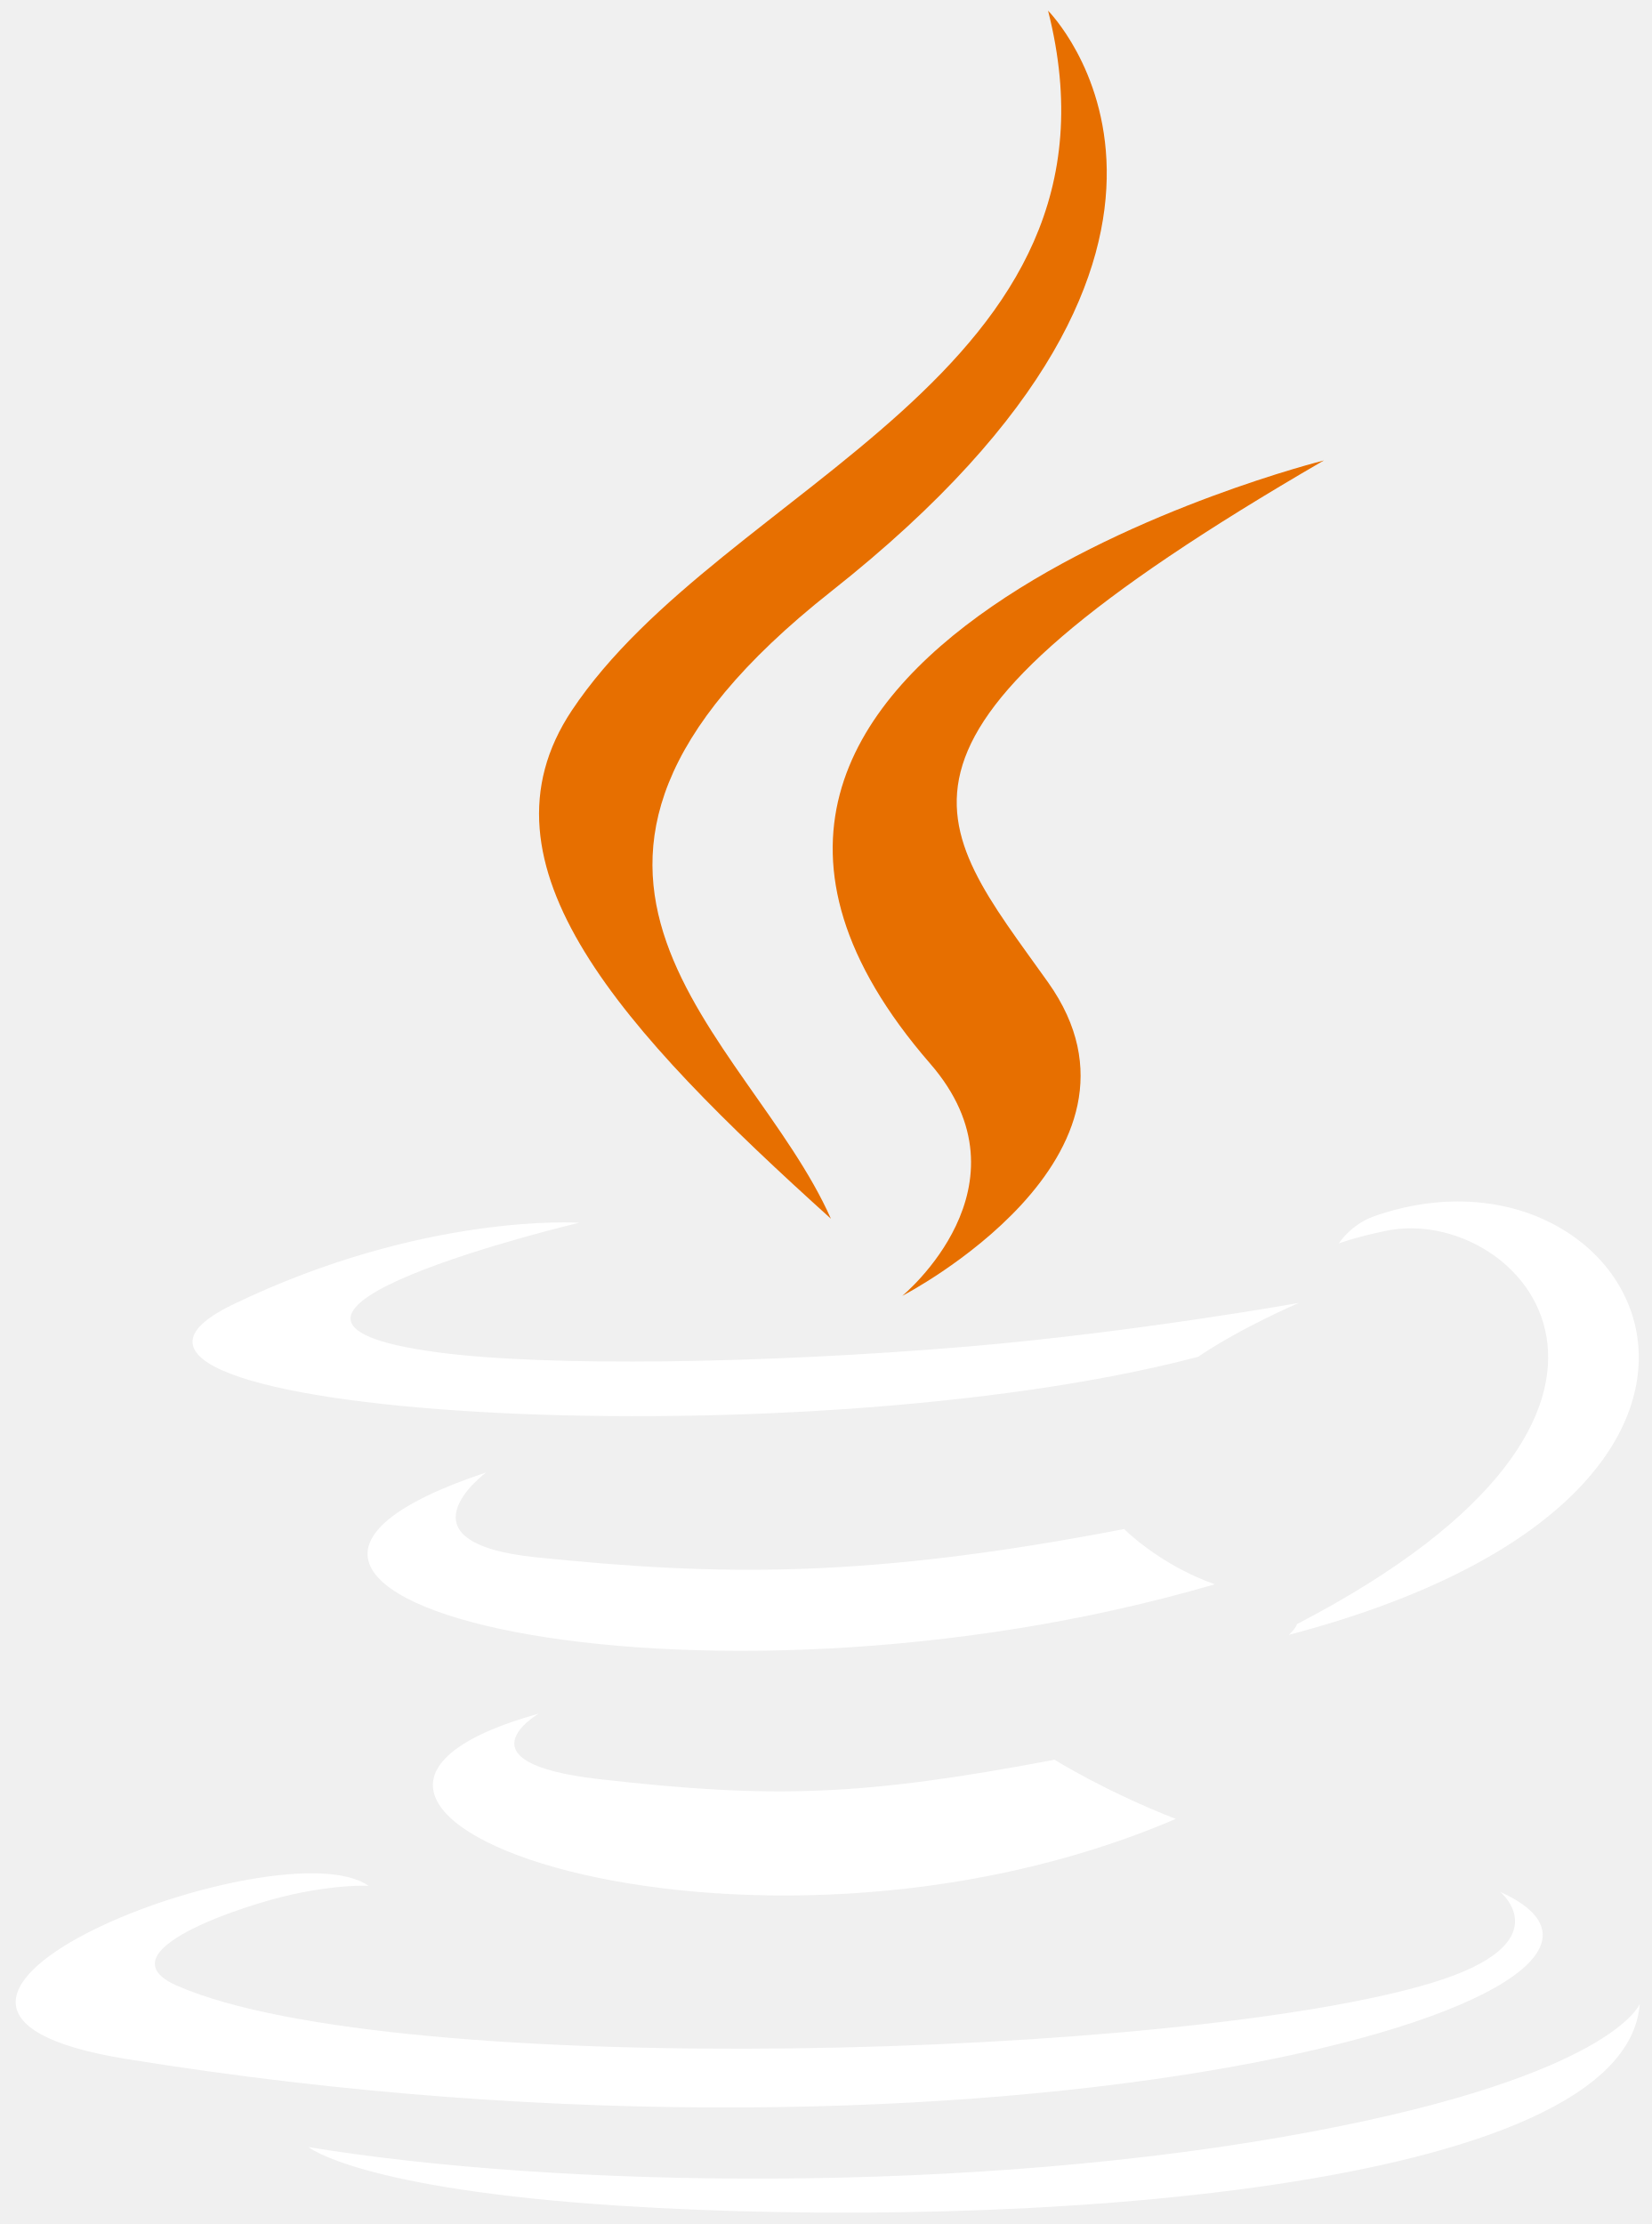
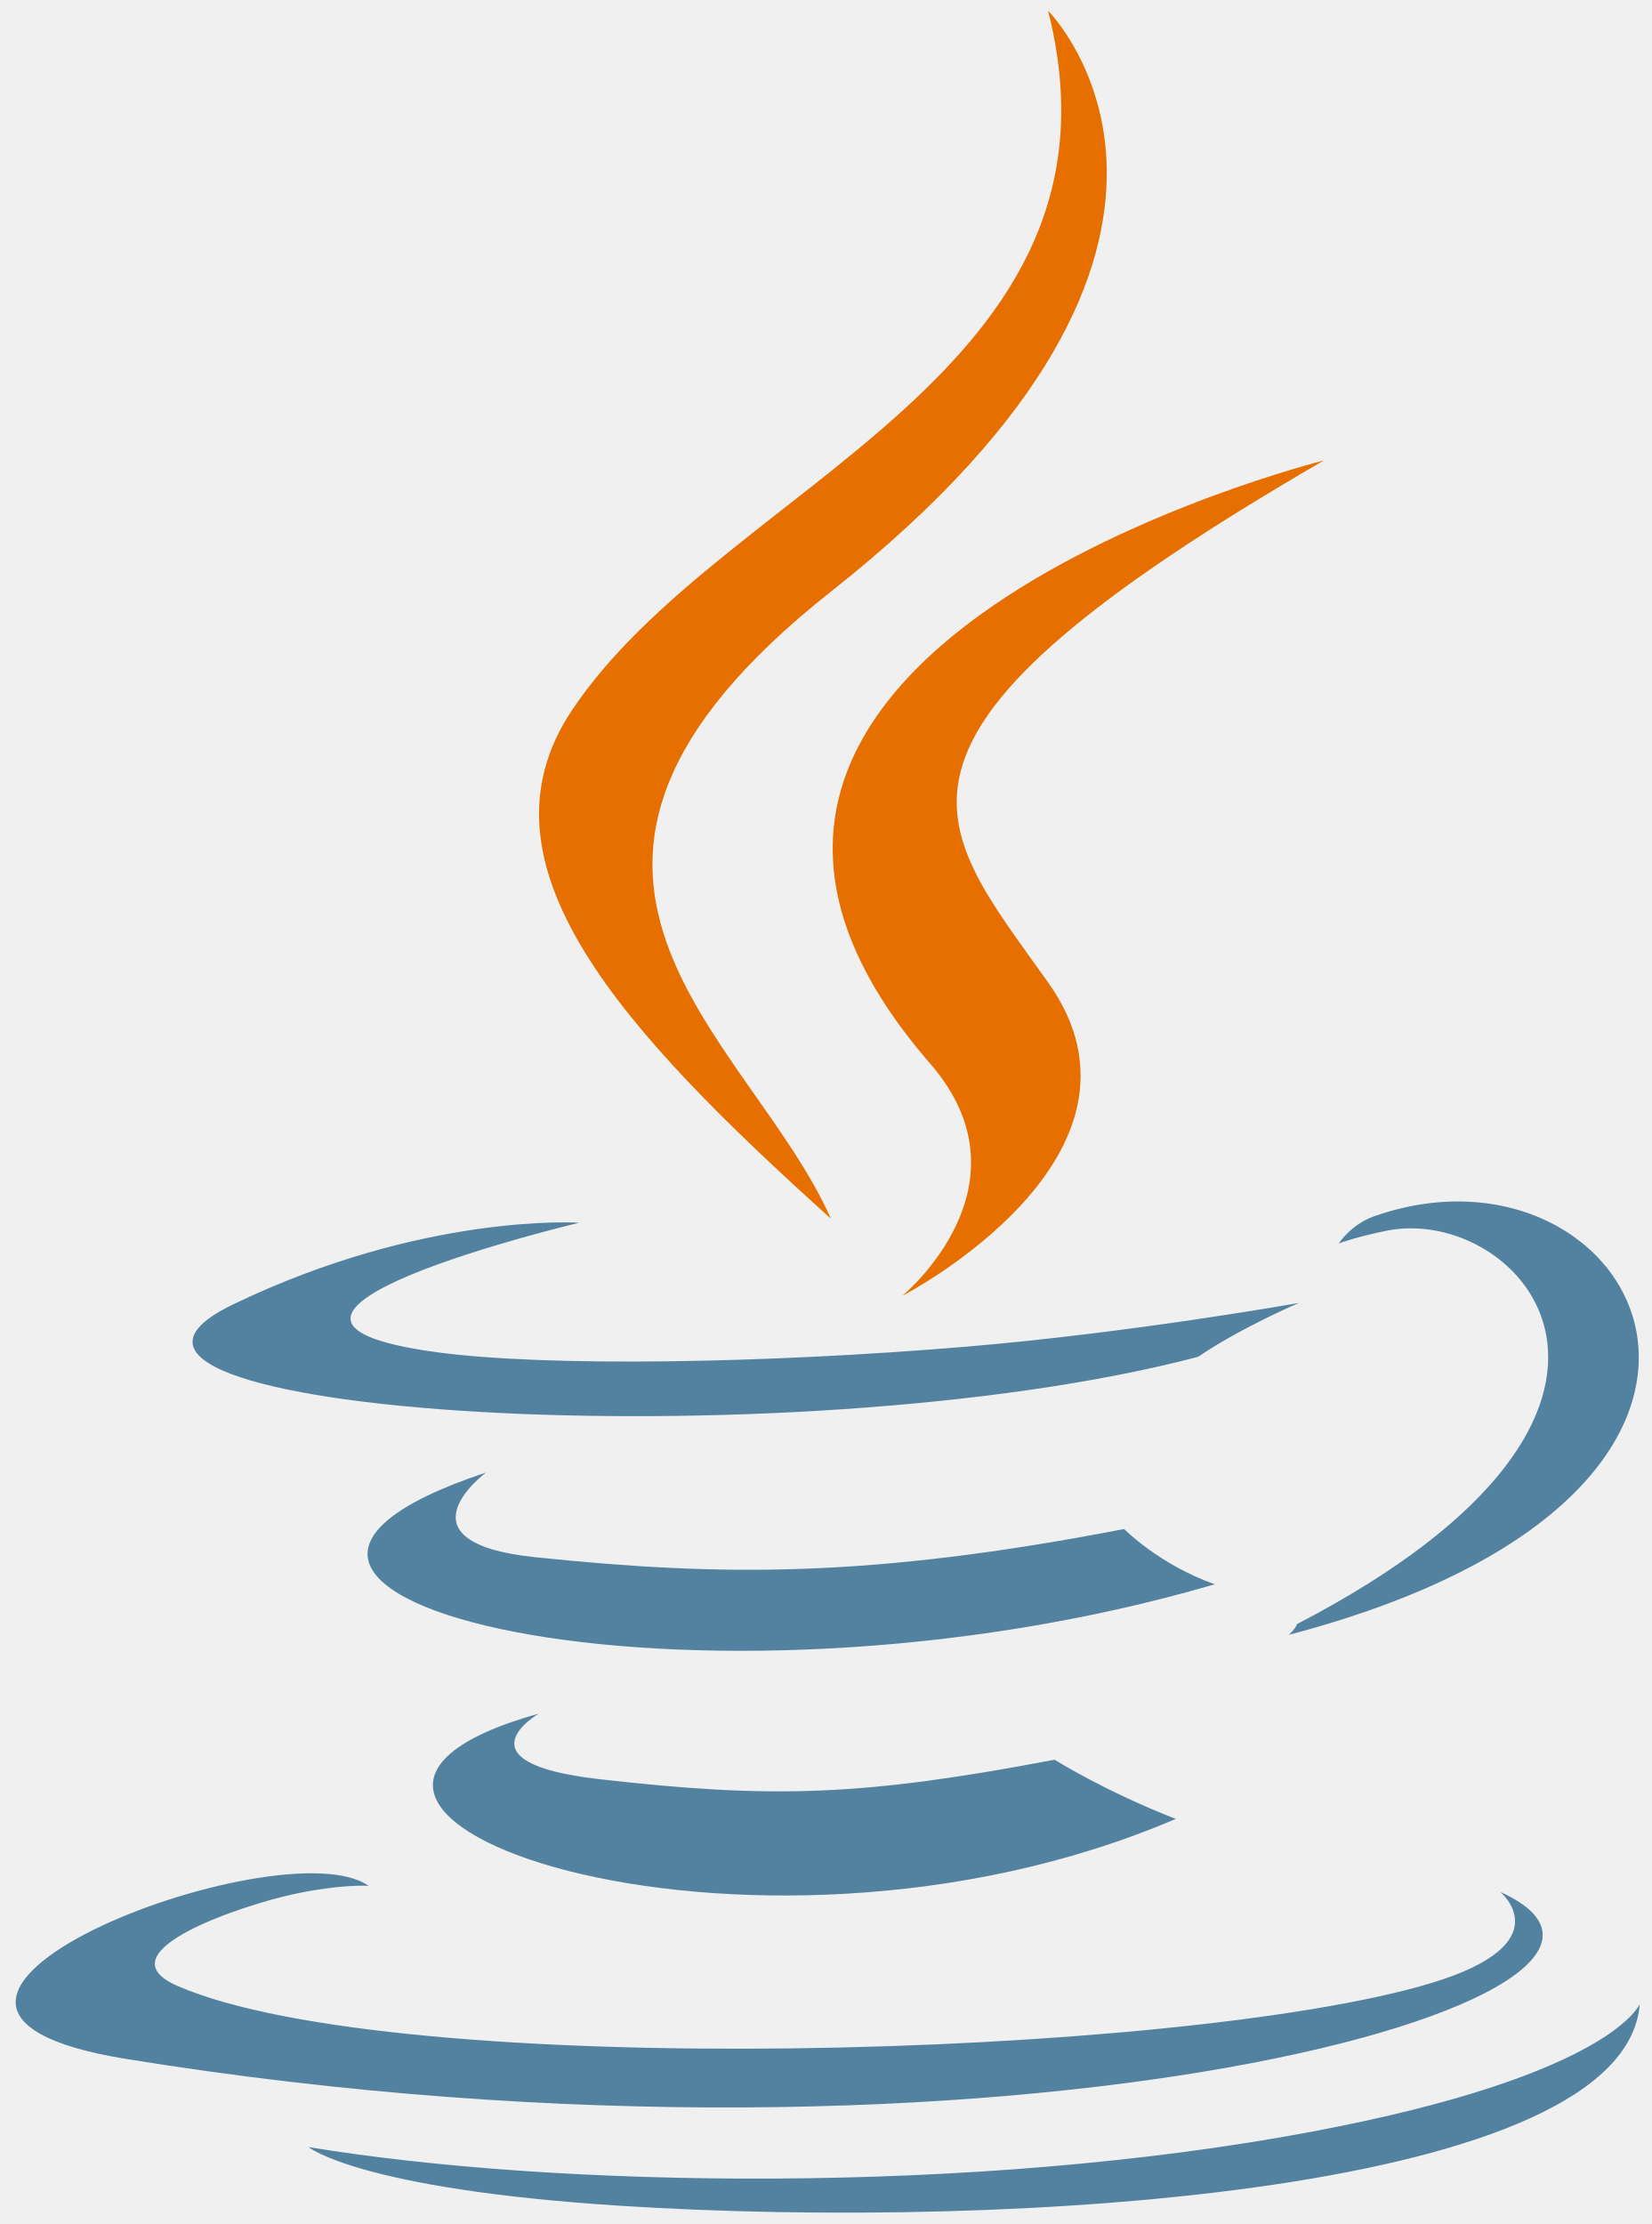
<svg xmlns="http://www.w3.org/2000/svg" width="75" height="101" viewBox="0 0 75 101" fill="none">
-   <path d="M24.466 77.821C24.466 77.821 20.645 80.043 27.186 80.795C35.11 81.699 39.16 81.57 47.892 79.916C47.892 79.916 50.188 81.356 53.395 82.603C33.819 90.993 9.09 82.117 24.466 77.821ZM22.074 66.872C22.074 66.872 17.788 70.045 24.334 70.722C32.799 71.595 39.483 71.667 51.051 69.439C51.051 69.439 52.651 71.061 55.167 71.948C31.498 78.87 5.136 72.494 22.074 66.872Z" fill="white" />
+   <path d="M24.466 77.821C24.466 77.821 20.645 80.043 27.186 80.795C35.11 81.699 39.16 81.57 47.892 79.916C47.892 79.916 50.188 81.356 53.395 82.603C33.819 90.993 9.09 82.117 24.466 77.821ZM22.074 66.872C22.074 66.872 17.788 70.045 24.334 70.722C32.799 71.595 39.483 71.667 51.051 69.439C51.051 69.439 52.651 71.061 55.167 71.948C31.498 78.87 5.136 72.494 22.074 66.872Z" fill="#5382A1" />
  <path d="M42.24 48.3C47.064 53.854 40.973 58.851 40.973 58.851C40.973 58.851 53.221 52.529 47.596 44.611C42.343 37.228 38.314 33.559 60.123 20.91C60.123 20.91 25.889 29.46 42.24 48.3" fill="#E76F00" />
-   <path d="M68.131 85.919C68.131 85.919 70.959 88.249 65.016 90.052C53.717 93.475 17.987 94.508 8.061 90.188C4.493 88.636 11.184 86.482 13.289 86.03C15.484 85.554 16.738 85.643 16.738 85.643C12.77 82.847 -8.91 91.131 5.726 93.504C45.639 99.976 78.484 90.589 68.131 85.919ZM26.304 55.529C26.304 55.529 8.129 59.846 19.868 61.413C24.824 62.077 34.704 61.927 43.908 61.155C51.429 60.521 58.982 59.172 58.982 59.172C58.982 59.172 56.33 60.308 54.411 61.618C35.955 66.472 0.301 64.214 10.565 59.249C19.246 55.053 26.304 55.529 26.304 55.529H26.304ZM58.907 73.753C77.669 64.004 68.994 54.635 62.939 55.897C61.455 56.206 60.794 56.473 60.794 56.473C60.794 56.473 61.345 55.61 62.397 55.237C74.375 51.026 83.587 67.657 58.53 74.244C58.53 74.244 58.82 73.985 58.907 73.753Z" fill="white" />
+   <path d="M68.131 85.919C68.131 85.919 70.959 88.249 65.016 90.052C53.717 93.475 17.987 94.508 8.061 90.188C4.493 88.636 11.184 86.482 13.289 86.03C15.484 85.554 16.738 85.642 16.738 85.642C12.77 82.847 -8.91 91.131 5.726 93.504C45.639 99.976 78.484 90.589 68.131 85.919ZM26.304 55.529C26.304 55.529 8.129 59.846 19.868 61.413C24.824 62.077 34.704 61.927 43.908 61.155C51.429 60.521 58.982 59.172 58.982 59.172C58.982 59.172 56.33 60.308 54.411 61.618C35.955 66.472 0.301 64.214 10.565 59.249C19.246 55.053 26.304 55.529 26.304 55.529H26.304ZM58.907 73.753C77.669 64.004 68.994 54.635 62.939 55.897C61.455 56.206 60.794 56.473 60.794 56.473C60.794 56.473 61.345 55.61 62.397 55.237C74.375 51.026 83.587 67.657 58.53 74.244C58.53 74.244 58.82 73.985 58.907 73.753Z" fill="#5382A1" />
  <path d="M47.596 0.485C47.596 0.485 57.986 10.88 37.741 26.862C21.506 39.684 34.039 46.994 37.734 55.346C28.258 46.796 21.303 39.269 25.969 32.264C32.817 21.981 51.788 16.995 47.596 0.485" fill="#E76F00" />
-   <path d="M28.147 100.171C46.156 101.324 73.811 99.531 74.466 91.01C74.466 91.01 73.207 94.24 59.582 96.806C44.211 99.698 25.254 99.361 14.01 97.507C14.01 97.507 16.311 99.412 28.148 100.171" fill="white" />
+   <path d="M28.147 100.171C46.156 101.324 73.811 99.531 74.466 91.01C74.466 91.01 73.207 94.24 59.582 96.806C44.211 99.698 25.254 99.361 14.01 97.507C14.01 97.507 16.311 99.412 28.148 100.171" fill="#5382A1" />
</svg>
